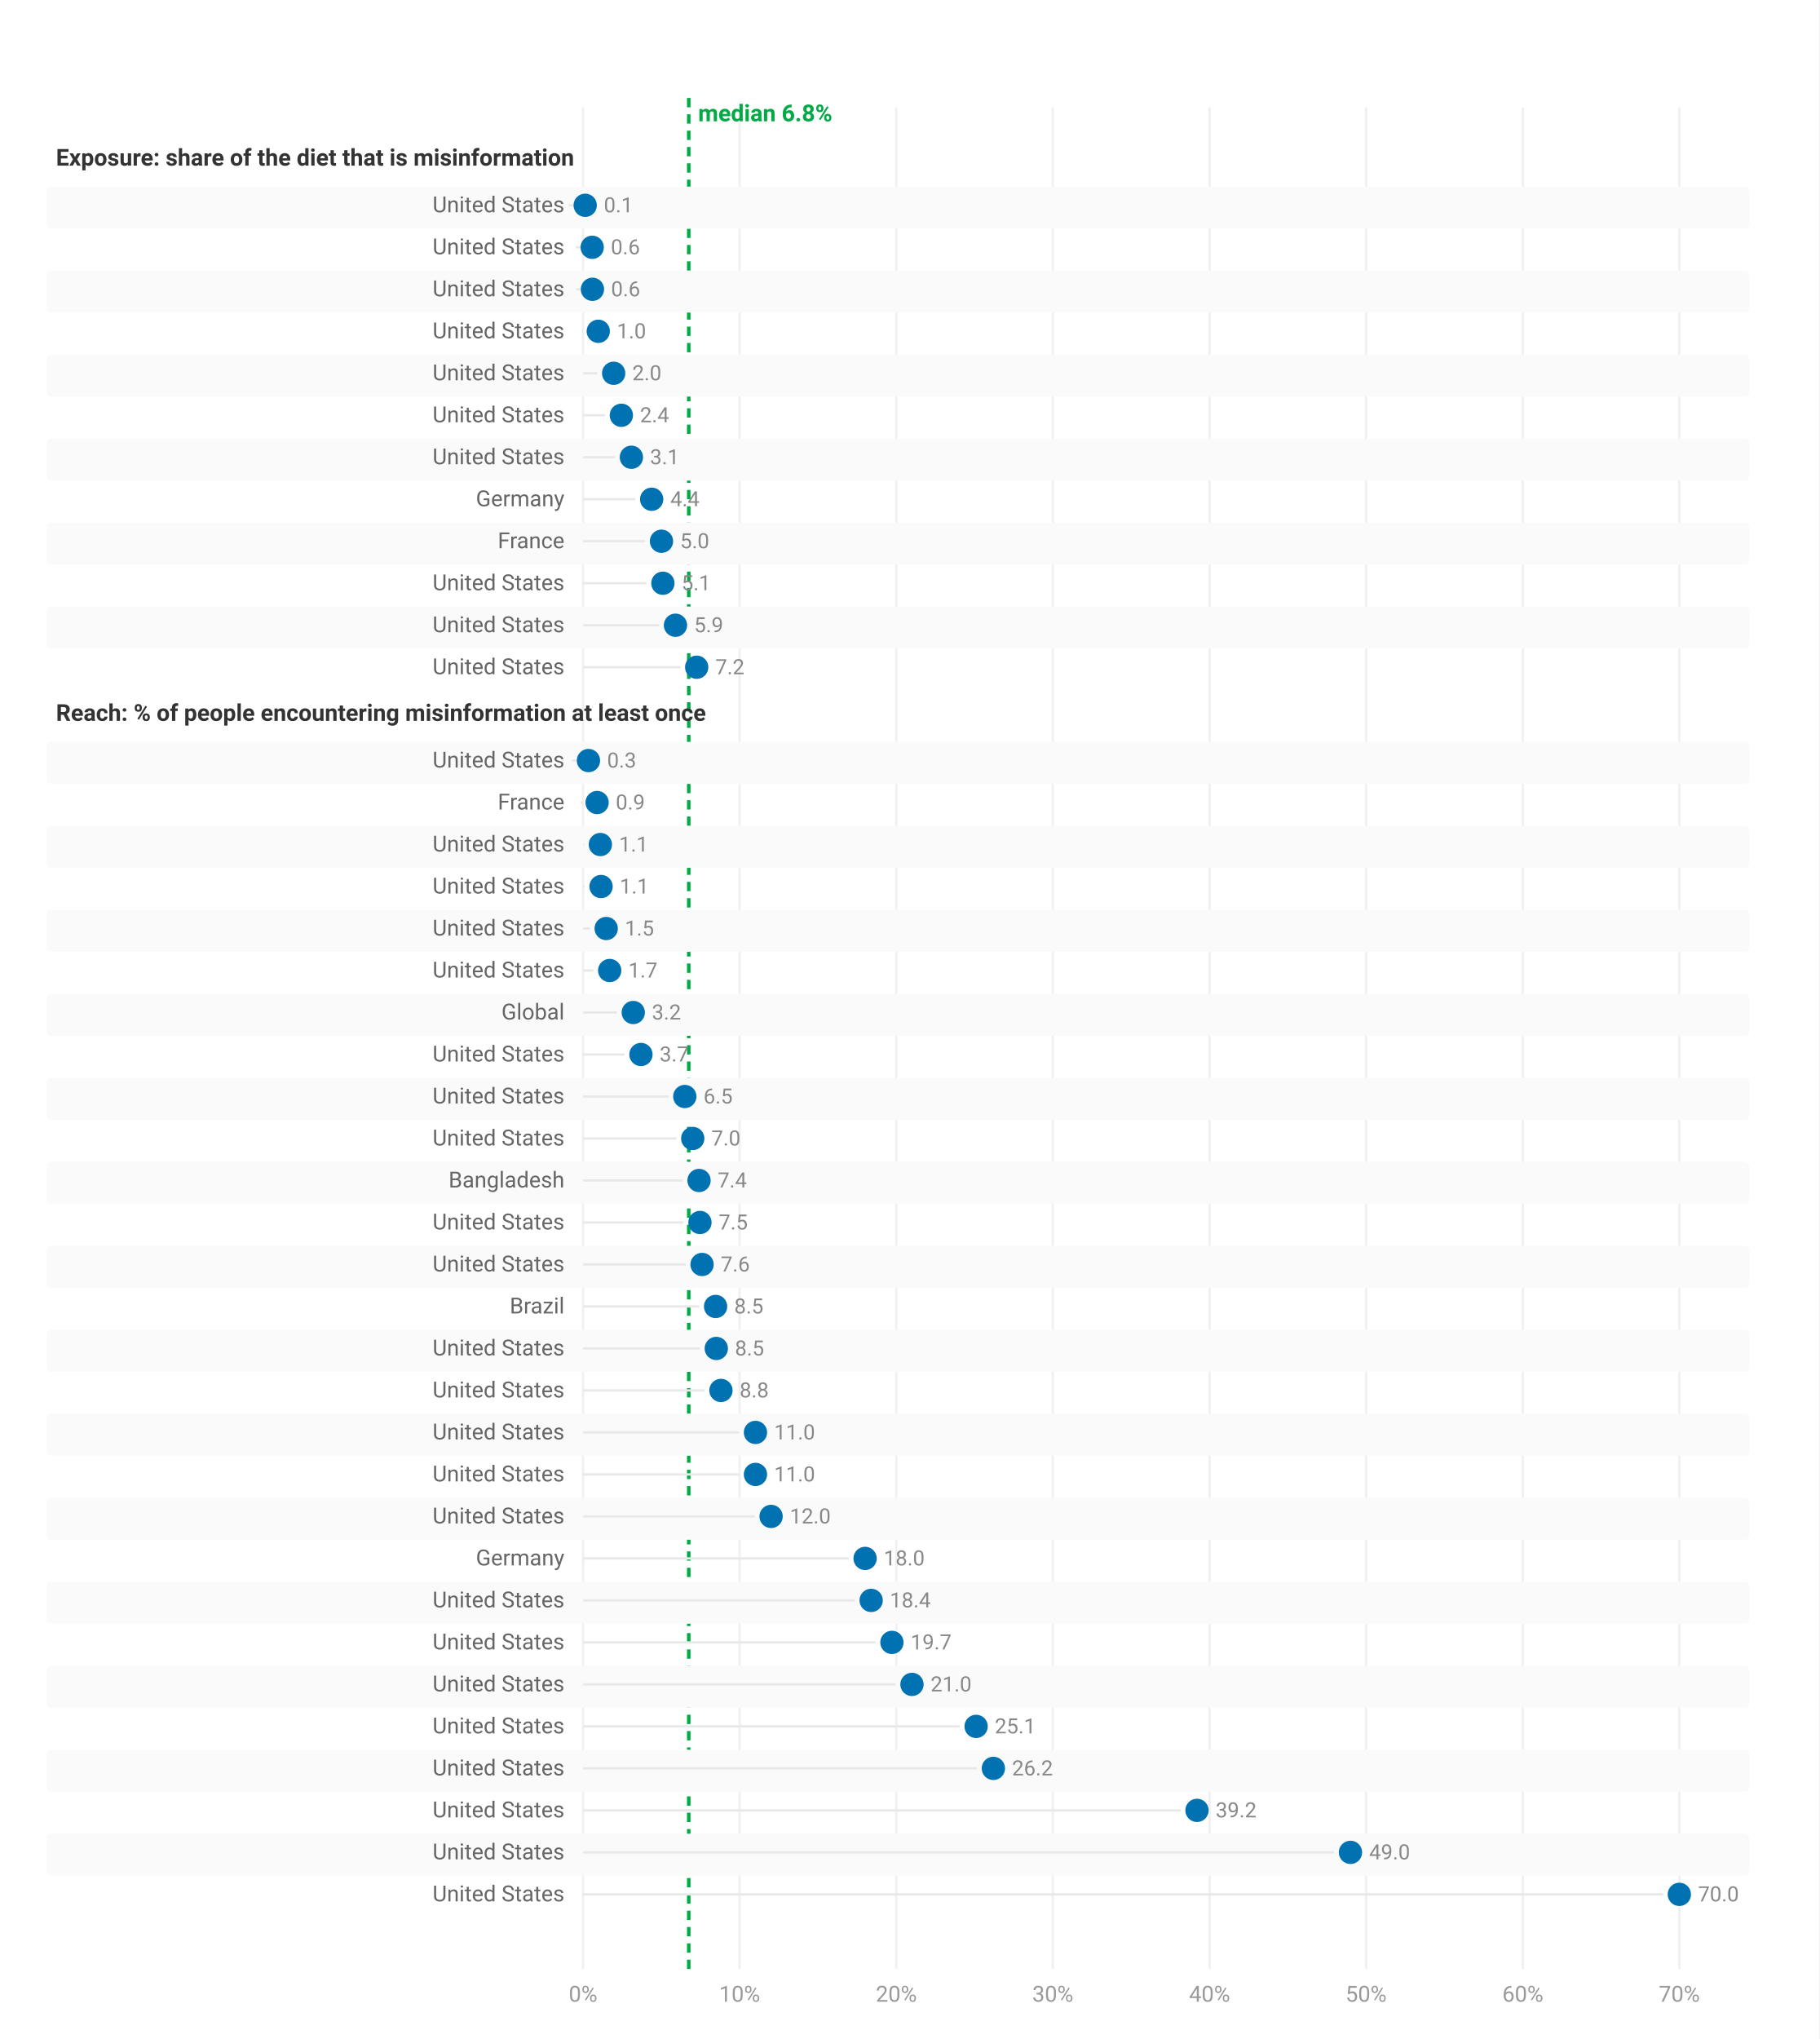
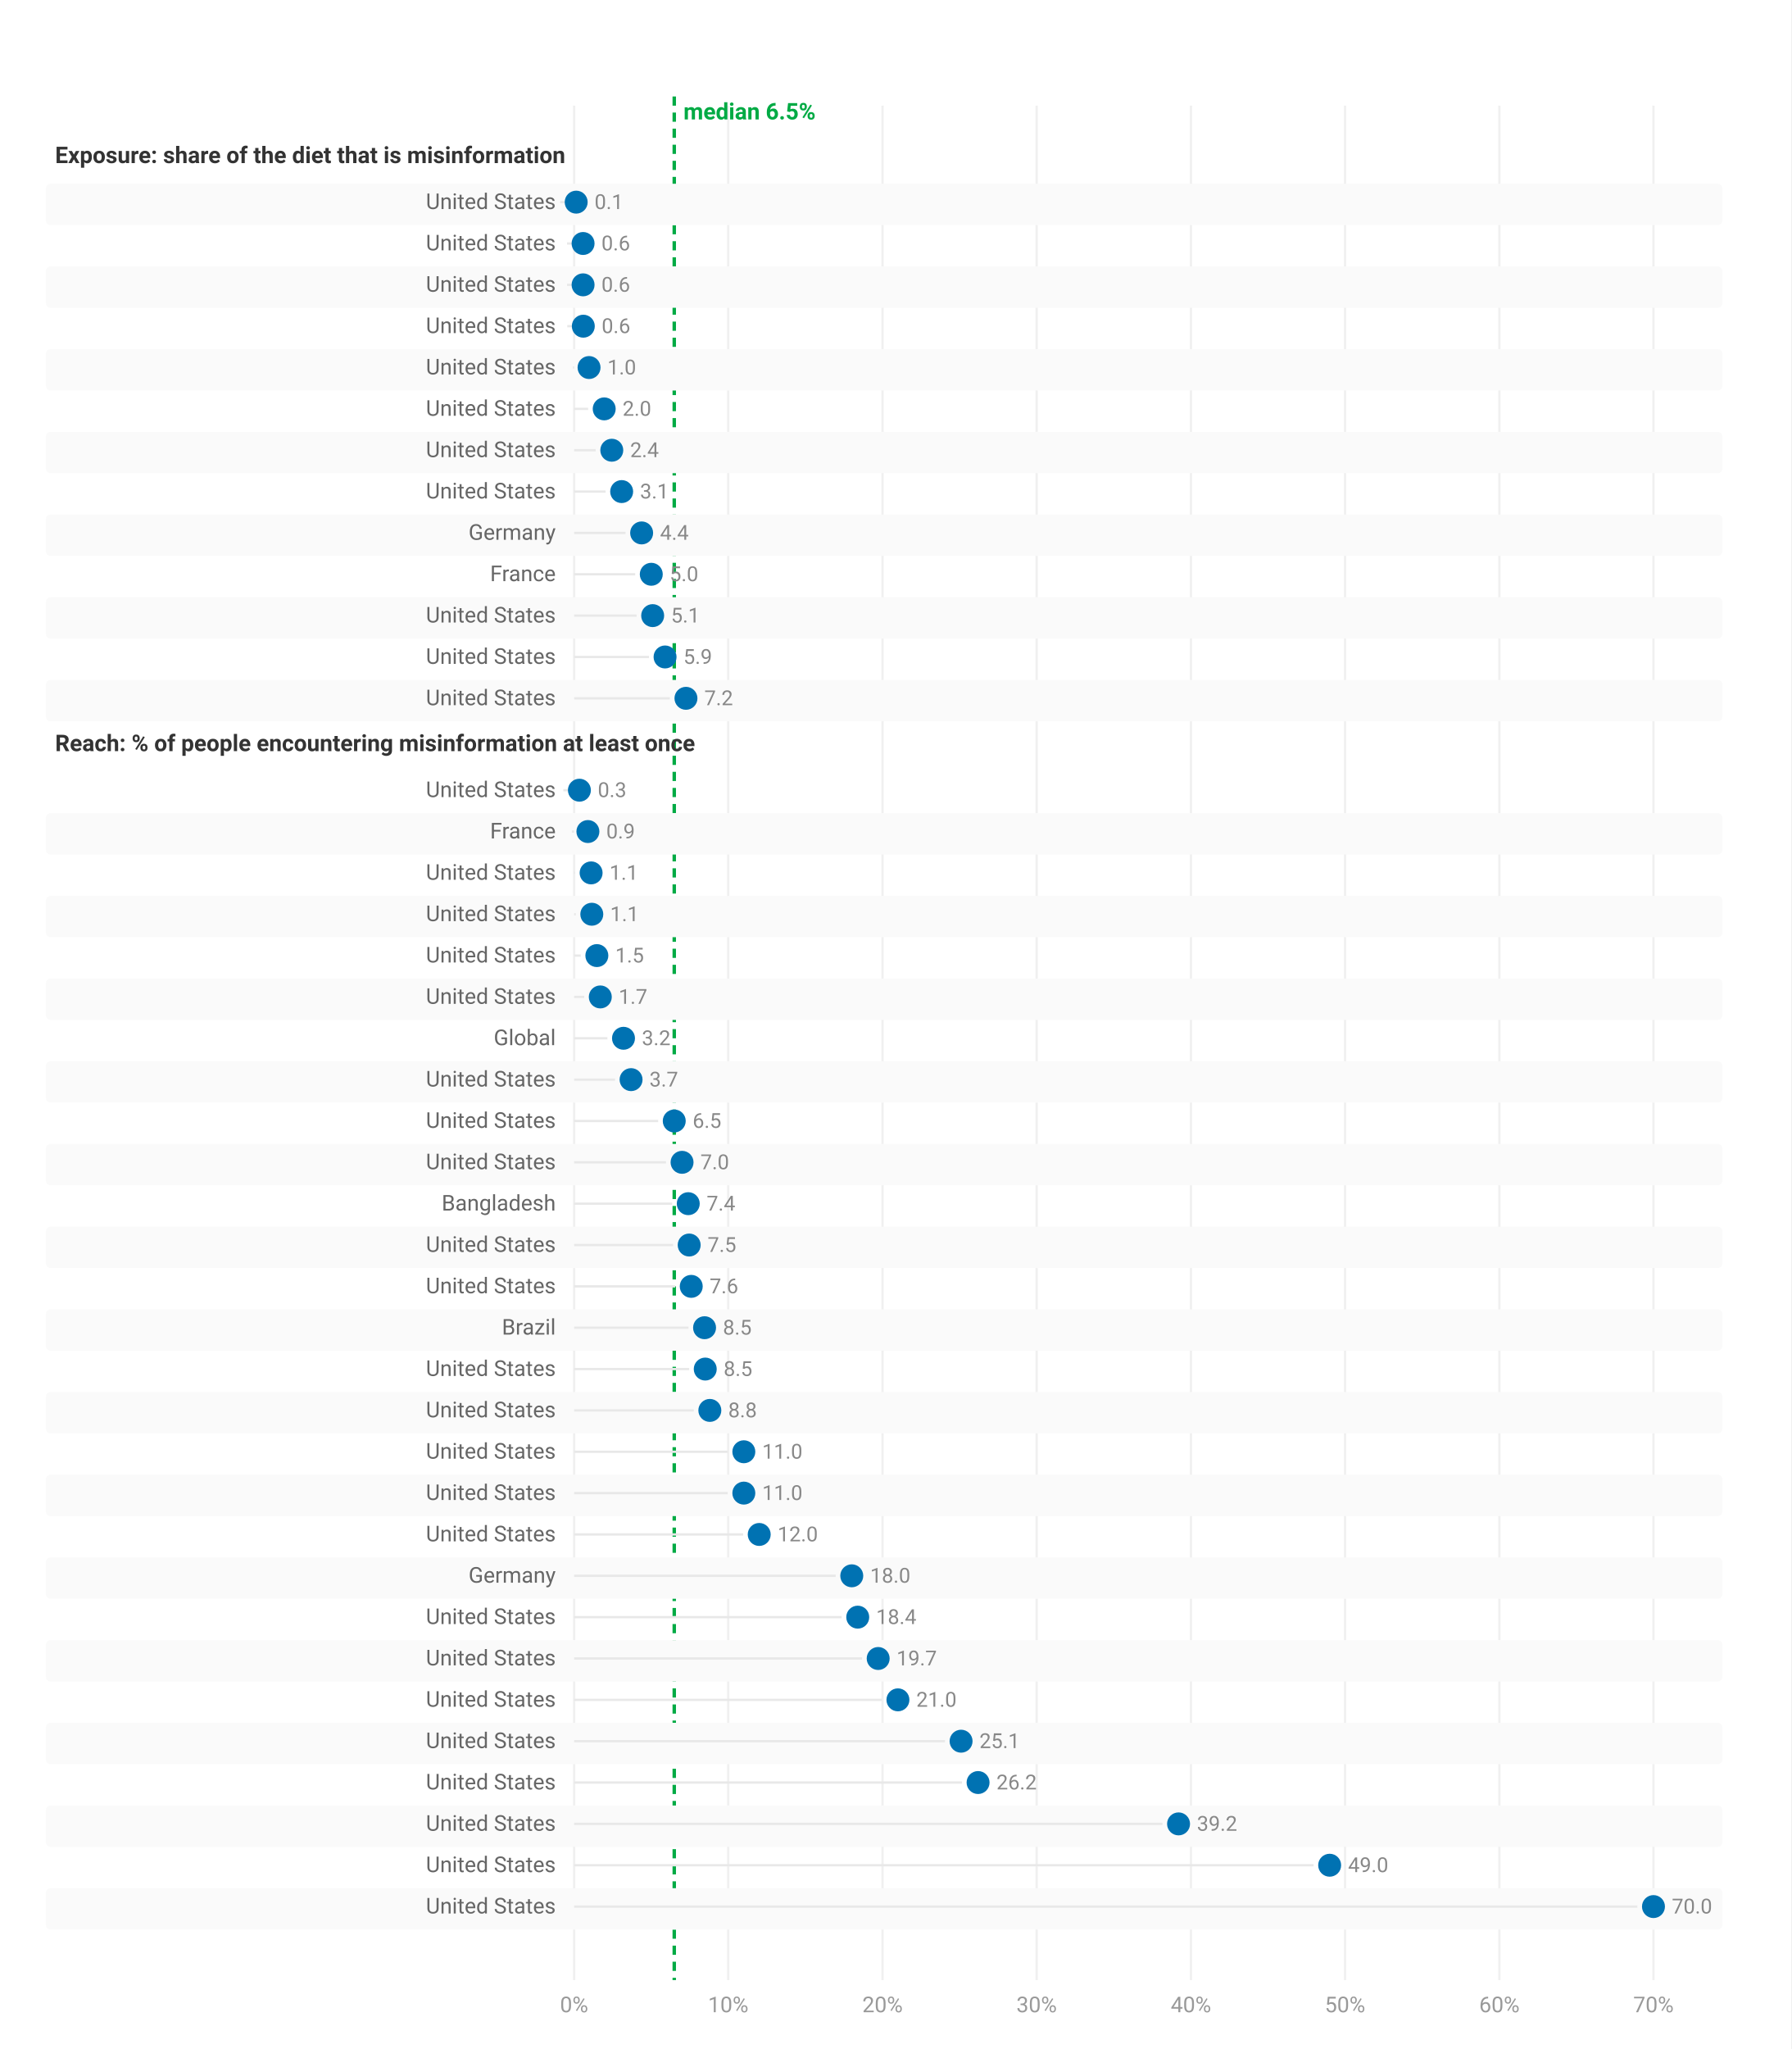
- <svg xmlns="http://www.w3.org/2000/svg" viewBox="0 0 780 874" font-family="-apple-system,Segoe UI,Roboto,sans-serif">
-   <rect x="0.0" y="0.0" width="780.0" height="874.0" rx="0" fill="#fff" />
-   <line x1="250.0" y1="46.0" x2="250.0" y2="844.0" stroke="#f0f0f0" stroke-width="1" />
-   <text x="250.0" y="858.0" font-size="9.5" text-anchor="middle" fill="#999" font-weight="normal">0%</text>
-   <line x1="317.1" y1="46.0" x2="317.1" y2="844.0" stroke="#f0f0f0" stroke-width="1" />
-   <text x="317.1" y="858.0" font-size="9.5" text-anchor="middle" fill="#999" font-weight="normal">10%</text>
-   <line x1="384.3" y1="46.0" x2="384.3" y2="844.0" stroke="#f0f0f0" stroke-width="1" />
-   <text x="384.3" y="858.0" font-size="9.5" text-anchor="middle" fill="#999" font-weight="normal">20%</text>
-   <line x1="451.4" y1="46.0" x2="451.4" y2="844.0" stroke="#f0f0f0" stroke-width="1" />
-   <text x="451.4" y="858.0" font-size="9.5" text-anchor="middle" fill="#999" font-weight="normal">30%</text>
-   <line x1="518.6" y1="46.0" x2="518.6" y2="844.0" stroke="#f0f0f0" stroke-width="1" />
-   <text x="518.6" y="858.0" font-size="9.5" text-anchor="middle" fill="#999" font-weight="normal">40%</text>
-   <line x1="585.7" y1="46.0" x2="585.7" y2="844.0" stroke="#f0f0f0" stroke-width="1" />
-   <text x="585.7" y="858.0" font-size="9.5" text-anchor="middle" fill="#999" font-weight="normal">50%</text>
-   <line x1="652.9" y1="46.0" x2="652.9" y2="844.0" stroke="#f0f0f0" stroke-width="1" />
-   <text x="652.9" y="858.0" font-size="9.5" text-anchor="middle" fill="#999" font-weight="normal">60%</text>
-   <line x1="720.0" y1="46.0" x2="720.0" y2="844.0" stroke="#f0f0f0" stroke-width="1" />
-   <text x="720.0" y="858.0" font-size="9.5" text-anchor="middle" fill="#999" font-weight="normal">70%</text>
-   <line x1="295.3" y1="42.0" x2="295.3" y2="844.0" stroke="#0a4" stroke-width="1.5" stroke-dasharray="4 3" />
-   <text x="299.3" y="52.0" font-size="10" text-anchor="start" fill="#0a4" font-weight="bold">median 6.8%</text>
+ <svg xmlns="http://www.w3.org/2000/svg" viewBox="0 0 780 892" font-family="-apple-system,Segoe UI,Roboto,sans-serif">
+   <rect x="0.0" y="0.0" width="780.0" height="892.0" rx="0" fill="#fff" />
+   <line x1="250.0" y1="46.0" x2="250.0" y2="862.0" stroke="#f0f0f0" stroke-width="1" />
+   <text x="250.0" y="876.0" font-size="9.5" text-anchor="middle" fill="#999" font-weight="normal">0%</text>
+   <line x1="317.1" y1="46.0" x2="317.1" y2="862.0" stroke="#f0f0f0" stroke-width="1" />
+   <text x="317.1" y="876.0" font-size="9.5" text-anchor="middle" fill="#999" font-weight="normal">10%</text>
+   <line x1="384.3" y1="46.0" x2="384.3" y2="862.0" stroke="#f0f0f0" stroke-width="1" />
+   <text x="384.3" y="876.0" font-size="9.5" text-anchor="middle" fill="#999" font-weight="normal">20%</text>
+   <line x1="451.4" y1="46.0" x2="451.4" y2="862.0" stroke="#f0f0f0" stroke-width="1" />
+   <text x="451.4" y="876.0" font-size="9.5" text-anchor="middle" fill="#999" font-weight="normal">30%</text>
+   <line x1="518.6" y1="46.0" x2="518.6" y2="862.0" stroke="#f0f0f0" stroke-width="1" />
+   <text x="518.6" y="876.0" font-size="9.5" text-anchor="middle" fill="#999" font-weight="normal">40%</text>
+   <line x1="585.7" y1="46.0" x2="585.7" y2="862.0" stroke="#f0f0f0" stroke-width="1" />
+   <text x="585.7" y="876.0" font-size="9.5" text-anchor="middle" fill="#999" font-weight="normal">50%</text>
+   <line x1="652.9" y1="46.0" x2="652.9" y2="862.0" stroke="#f0f0f0" stroke-width="1" />
+   <text x="652.9" y="876.0" font-size="9.5" text-anchor="middle" fill="#999" font-weight="normal">60%</text>
+   <line x1="720.0" y1="46.0" x2="720.0" y2="862.0" stroke="#f0f0f0" stroke-width="1" />
+   <text x="720.0" y="876.0" font-size="9.5" text-anchor="middle" fill="#999" font-weight="normal">70%</text>
+   <line x1="293.6" y1="42.0" x2="293.6" y2="862.0" stroke="#0a4" stroke-width="1.5" stroke-dasharray="4 3" />
+   <text x="297.6" y="52.0" font-size="10" text-anchor="start" fill="#0a4" font-weight="bold">median 6.5%</text>
  <text x="24.0" y="71.0" font-size="10" text-anchor="start" fill="#333" font-weight="bold">Exposure: share of the diet that is misinformation</text>
  <rect x="20.0" y="80.0" width="730.0" height="18.0" rx="2" fill="#fafafa" />
  <text x="242.0" y="91.0" font-size="9.5" text-anchor="end" fill="#666" font-weight="normal">United States</text>
  <line x1="250.0" y1="88.0" x2="243.9" y2="88.0" stroke="#e8e8e8" stroke-width="1" />
  <circle cx="250.9" cy="88.0" r="5" fill="#0072B2" stroke="none" />
  <text x="258.9" y="91.0" font-size="9" text-anchor="start" fill="#888" font-weight="normal">0.1</text>
  <text x="242.0" y="109.0" font-size="9.5" text-anchor="end" fill="#666" font-weight="normal">United States</text>
  <line x1="250.0" y1="106.0" x2="246.9" y2="106.0" stroke="#e8e8e8" stroke-width="1" />
  <circle cx="253.9" cy="106.0" r="5" fill="#0072B2" stroke="none" />
  <text x="261.9" y="109.0" font-size="9" text-anchor="start" fill="#888" font-weight="normal">0.6</text>
  <rect x="20.0" y="116.0" width="730.0" height="18.0" rx="2" fill="#fafafa" />
  <text x="242.0" y="127.0" font-size="9.5" text-anchor="end" fill="#666" font-weight="normal">United States</text>
-   <line x1="250.0" y1="124.0" x2="247.0" y2="124.0" stroke="#e8e8e8" stroke-width="1" />
-   <circle cx="254.0" cy="124.0" r="5" fill="#0072B2" stroke="none" />
-   <text x="262.0" y="127.0" font-size="9" text-anchor="start" fill="#888" font-weight="normal">0.6</text>
+   <line x1="250.0" y1="124.0" x2="246.9" y2="124.0" stroke="#e8e8e8" stroke-width="1" />
+   <circle cx="253.9" cy="124.0" r="5" fill="#0072B2" stroke="none" />
+   <text x="261.9" y="127.0" font-size="9" text-anchor="start" fill="#888" font-weight="normal">0.6</text>
  <text x="242.0" y="145.0" font-size="9.5" text-anchor="end" fill="#666" font-weight="normal">United States</text>
-   <line x1="250.0" y1="142.0" x2="249.5" y2="142.0" stroke="#e8e8e8" stroke-width="1" />
-   <circle cx="256.5" cy="142.0" r="5" fill="#0072B2" stroke="none" />
-   <text x="264.5" y="145.0" font-size="9" text-anchor="start" fill="#888" font-weight="normal">1.0</text>
+   <line x1="250.0" y1="142.0" x2="247.0" y2="142.0" stroke="#e8e8e8" stroke-width="1" />
+   <circle cx="254.0" cy="142.0" r="5" fill="#0072B2" stroke="none" />
+   <text x="262.0" y="145.0" font-size="9" text-anchor="start" fill="#888" font-weight="normal">0.6</text>
  <rect x="20.0" y="152.0" width="730.0" height="18.0" rx="2" fill="#fafafa" />
  <text x="242.0" y="163.0" font-size="9.5" text-anchor="end" fill="#666" font-weight="normal">United States</text>
-   <line x1="250.0" y1="160.0" x2="256.1" y2="160.0" stroke="#e8e8e8" stroke-width="1" />
-   <circle cx="263.1" cy="160.0" r="5" fill="#0072B2" stroke="none" />
-   <text x="271.1" y="163.0" font-size="9" text-anchor="start" fill="#888" font-weight="normal">2.0</text>
+   <line x1="250.0" y1="160.0" x2="249.5" y2="160.0" stroke="#e8e8e8" stroke-width="1" />
+   <circle cx="256.5" cy="160.0" r="5" fill="#0072B2" stroke="none" />
+   <text x="264.5" y="163.0" font-size="9" text-anchor="start" fill="#888" font-weight="normal">1.0</text>
  <text x="242.0" y="181.0" font-size="9.5" text-anchor="end" fill="#666" font-weight="normal">United States</text>
-   <line x1="250.0" y1="178.0" x2="259.4" y2="178.0" stroke="#e8e8e8" stroke-width="1" />
-   <circle cx="266.4" cy="178.0" r="5" fill="#0072B2" stroke="none" />
-   <text x="274.4" y="181.0" font-size="9" text-anchor="start" fill="#888" font-weight="normal">2.4</text>
+   <line x1="250.0" y1="178.0" x2="256.1" y2="178.0" stroke="#e8e8e8" stroke-width="1" />
+   <circle cx="263.1" cy="178.0" r="5" fill="#0072B2" stroke="none" />
+   <text x="271.1" y="181.0" font-size="9" text-anchor="start" fill="#888" font-weight="normal">2.0</text>
  <rect x="20.0" y="188.0" width="730.0" height="18.0" rx="2" fill="#fafafa" />
  <text x="242.0" y="199.0" font-size="9.5" text-anchor="end" fill="#666" font-weight="normal">United States</text>
-   <line x1="250.0" y1="196.0" x2="263.7" y2="196.0" stroke="#e8e8e8" stroke-width="1" />
-   <circle cx="270.7" cy="196.0" r="5" fill="#0072B2" stroke="none" />
-   <text x="278.7" y="199.0" font-size="9" text-anchor="start" fill="#888" font-weight="normal">3.1</text>
-   <text x="242.0" y="217.0" font-size="9.5" text-anchor="end" fill="#666" font-weight="normal">Germany</text>
-   <line x1="250.0" y1="214.0" x2="272.4" y2="214.0" stroke="#e8e8e8" stroke-width="1" />
-   <circle cx="279.4" cy="214.0" r="5" fill="#0072B2" stroke="none" />
-   <text x="287.4" y="217.0" font-size="9" text-anchor="start" fill="#888" font-weight="normal">4.4</text>
+   <line x1="250.0" y1="196.0" x2="259.4" y2="196.0" stroke="#e8e8e8" stroke-width="1" />
+   <circle cx="266.4" cy="196.0" r="5" fill="#0072B2" stroke="none" />
+   <text x="274.4" y="199.0" font-size="9" text-anchor="start" fill="#888" font-weight="normal">2.4</text>
+   <text x="242.0" y="217.0" font-size="9.5" text-anchor="end" fill="#666" font-weight="normal">United States</text>
+   <line x1="250.0" y1="214.0" x2="263.7" y2="214.0" stroke="#e8e8e8" stroke-width="1" />
+   <circle cx="270.7" cy="214.0" r="5" fill="#0072B2" stroke="none" />
+   <text x="278.7" y="217.0" font-size="9" text-anchor="start" fill="#888" font-weight="normal">3.1</text>
  <rect x="20.0" y="224.0" width="730.0" height="18.0" rx="2" fill="#fafafa" />
-   <text x="242.0" y="235.0" font-size="9.5" text-anchor="end" fill="#666" font-weight="normal">France</text>
-   <line x1="250.0" y1="232.0" x2="276.6" y2="232.0" stroke="#e8e8e8" stroke-width="1" />
-   <circle cx="283.6" cy="232.0" r="5" fill="#0072B2" stroke="none" />
-   <text x="291.6" y="235.0" font-size="9" text-anchor="start" fill="#888" font-weight="normal">5.0</text>
-   <text x="242.0" y="253.0" font-size="9.5" text-anchor="end" fill="#666" font-weight="normal">United States</text>
-   <line x1="250.0" y1="250.0" x2="277.2" y2="250.0" stroke="#e8e8e8" stroke-width="1" />
-   <circle cx="284.2" cy="250.0" r="5" fill="#0072B2" stroke="none" />
-   <text x="292.2" y="253.0" font-size="9" text-anchor="start" fill="#888" font-weight="normal">5.1</text>
+   <text x="242.0" y="235.0" font-size="9.5" text-anchor="end" fill="#666" font-weight="normal">Germany</text>
+   <line x1="250.0" y1="232.0" x2="272.4" y2="232.0" stroke="#e8e8e8" stroke-width="1" />
+   <circle cx="279.4" cy="232.0" r="5" fill="#0072B2" stroke="none" />
+   <text x="287.4" y="235.0" font-size="9" text-anchor="start" fill="#888" font-weight="normal">4.4</text>
+   <text x="242.0" y="253.0" font-size="9.5" text-anchor="end" fill="#666" font-weight="normal">France</text>
+   <line x1="250.0" y1="250.0" x2="276.6" y2="250.0" stroke="#e8e8e8" stroke-width="1" />
+   <circle cx="283.6" cy="250.0" r="5" fill="#0072B2" stroke="none" />
+   <text x="291.6" y="253.0" font-size="9" text-anchor="start" fill="#888" font-weight="normal">5.0</text>
  <rect x="20.0" y="260.0" width="730.0" height="18.0" rx="2" fill="#fafafa" />
  <text x="242.0" y="271.0" font-size="9.5" text-anchor="end" fill="#666" font-weight="normal">United States</text>
-   <line x1="250.0" y1="268.0" x2="282.6" y2="268.0" stroke="#e8e8e8" stroke-width="1" />
-   <circle cx="289.6" cy="268.0" r="5" fill="#0072B2" stroke="none" />
-   <text x="297.6" y="271.0" font-size="9" text-anchor="start" fill="#888" font-weight="normal">5.9</text>
+   <line x1="250.0" y1="268.0" x2="277.2" y2="268.0" stroke="#e8e8e8" stroke-width="1" />
+   <circle cx="284.2" cy="268.0" r="5" fill="#0072B2" stroke="none" />
+   <text x="292.2" y="271.0" font-size="9" text-anchor="start" fill="#888" font-weight="normal">5.1</text>
  <text x="242.0" y="289.0" font-size="9.5" text-anchor="end" fill="#666" font-weight="normal">United States</text>
-   <line x1="250.0" y1="286.0" x2="291.7" y2="286.0" stroke="#e8e8e8" stroke-width="1" />
-   <circle cx="298.7" cy="286.0" r="5" fill="#0072B2" stroke="none" />
-   <text x="306.7" y="289.0" font-size="9" text-anchor="start" fill="#888" font-weight="normal">7.2</text>
-   <text x="24.0" y="309.0" font-size="10" text-anchor="start" fill="#333" font-weight="bold">Reach: % of people encountering misinformation at least once</text>
-   <rect x="20.0" y="318.0" width="730.0" height="18.0" rx="2" fill="#fafafa" />
-   <text x="242.0" y="329.0" font-size="9.5" text-anchor="end" fill="#666" font-weight="normal">United States</text>
-   <line x1="250.0" y1="326.0" x2="245.3" y2="326.0" stroke="#e8e8e8" stroke-width="1" />
-   <circle cx="252.3" cy="326.0" r="5" fill="#0072B2" stroke="none" />
-   <text x="260.3" y="329.0" font-size="9" text-anchor="start" fill="#888" font-weight="normal">0.3</text>
-   <text x="242.0" y="347.0" font-size="9.5" text-anchor="end" fill="#666" font-weight="normal">France</text>
-   <line x1="250.0" y1="344.0" x2="249.0" y2="344.0" stroke="#e8e8e8" stroke-width="1" />
-   <circle cx="256.0" cy="344.0" r="5" fill="#0072B2" stroke="none" />
-   <text x="264.0" y="347.0" font-size="9" text-anchor="start" fill="#888" font-weight="normal">0.9</text>
+   <line x1="250.0" y1="286.0" x2="282.6" y2="286.0" stroke="#e8e8e8" stroke-width="1" />
+   <circle cx="289.6" cy="286.0" r="5" fill="#0072B2" stroke="none" />
+   <text x="297.6" y="289.0" font-size="9" text-anchor="start" fill="#888" font-weight="normal">5.9</text>
+   <rect x="20.0" y="296.0" width="730.0" height="18.0" rx="2" fill="#fafafa" />
+   <text x="242.0" y="307.0" font-size="9.5" text-anchor="end" fill="#666" font-weight="normal">United States</text>
+   <line x1="250.0" y1="304.0" x2="291.7" y2="304.0" stroke="#e8e8e8" stroke-width="1" />
+   <circle cx="298.7" cy="304.0" r="5" fill="#0072B2" stroke="none" />
+   <text x="306.7" y="307.0" font-size="9" text-anchor="start" fill="#888" font-weight="normal">7.2</text>
+   <text x="24.0" y="327.0" font-size="10" text-anchor="start" fill="#333" font-weight="bold">Reach: % of people encountering misinformation at least once</text>
+   <text x="242.0" y="347.0" font-size="9.5" text-anchor="end" fill="#666" font-weight="normal">United States</text>
+   <line x1="250.0" y1="344.0" x2="245.3" y2="344.0" stroke="#e8e8e8" stroke-width="1" />
+   <circle cx="252.3" cy="344.0" r="5" fill="#0072B2" stroke="none" />
+   <text x="260.3" y="347.0" font-size="9" text-anchor="start" fill="#888" font-weight="normal">0.3</text>
  <rect x="20.0" y="354.0" width="730.0" height="18.0" rx="2" fill="#fafafa" />
-   <text x="242.0" y="365.0" font-size="9.5" text-anchor="end" fill="#666" font-weight="normal">United States</text>
-   <line x1="250.0" y1="362.0" x2="250.4" y2="362.0" stroke="#e8e8e8" stroke-width="1" />
-   <circle cx="257.4" cy="362.0" r="5" fill="#0072B2" stroke="none" />
-   <text x="265.4" y="365.0" font-size="9" text-anchor="start" fill="#888" font-weight="normal">1.1</text>
+   <text x="242.0" y="365.0" font-size="9.5" text-anchor="end" fill="#666" font-weight="normal">France</text>
+   <line x1="250.0" y1="362.0" x2="249.0" y2="362.0" stroke="#e8e8e8" stroke-width="1" />
+   <circle cx="256.0" cy="362.0" r="5" fill="#0072B2" stroke="none" />
+   <text x="264.0" y="365.0" font-size="9" text-anchor="start" fill="#888" font-weight="normal">0.9</text>
  <text x="242.0" y="383.0" font-size="9.5" text-anchor="end" fill="#666" font-weight="normal">United States</text>
-   <line x1="250.0" y1="380.0" x2="250.7" y2="380.0" stroke="#e8e8e8" stroke-width="1" />
-   <circle cx="257.7" cy="380.0" r="5" fill="#0072B2" stroke="none" />
-   <text x="265.7" y="383.0" font-size="9" text-anchor="start" fill="#888" font-weight="normal">1.1</text>
+   <line x1="250.0" y1="380.0" x2="250.4" y2="380.0" stroke="#e8e8e8" stroke-width="1" />
+   <circle cx="257.4" cy="380.0" r="5" fill="#0072B2" stroke="none" />
+   <text x="265.4" y="383.0" font-size="9" text-anchor="start" fill="#888" font-weight="normal">1.1</text>
  <rect x="20.0" y="390.0" width="730.0" height="18.0" rx="2" fill="#fafafa" />
  <text x="242.0" y="401.0" font-size="9.5" text-anchor="end" fill="#666" font-weight="normal">United States</text>
-   <line x1="250.0" y1="398.0" x2="252.9" y2="398.0" stroke="#e8e8e8" stroke-width="1" />
-   <circle cx="259.9" cy="398.0" r="5" fill="#0072B2" stroke="none" />
-   <text x="267.9" y="401.0" font-size="9" text-anchor="start" fill="#888" font-weight="normal">1.5</text>
+   <line x1="250.0" y1="398.0" x2="250.7" y2="398.0" stroke="#e8e8e8" stroke-width="1" />
+   <circle cx="257.7" cy="398.0" r="5" fill="#0072B2" stroke="none" />
+   <text x="265.7" y="401.0" font-size="9" text-anchor="start" fill="#888" font-weight="normal">1.1</text>
  <text x="242.0" y="419.0" font-size="9.5" text-anchor="end" fill="#666" font-weight="normal">United States</text>
-   <line x1="250.0" y1="416.0" x2="254.4" y2="416.0" stroke="#e8e8e8" stroke-width="1" />
-   <circle cx="261.4" cy="416.0" r="5" fill="#0072B2" stroke="none" />
-   <text x="269.4" y="419.0" font-size="9" text-anchor="start" fill="#888" font-weight="normal">1.7</text>
+   <line x1="250.0" y1="416.0" x2="252.9" y2="416.0" stroke="#e8e8e8" stroke-width="1" />
+   <circle cx="259.9" cy="416.0" r="5" fill="#0072B2" stroke="none" />
+   <text x="267.9" y="419.0" font-size="9" text-anchor="start" fill="#888" font-weight="normal">1.5</text>
  <rect x="20.0" y="426.0" width="730.0" height="18.0" rx="2" fill="#fafafa" />
-   <text x="242.0" y="437.0" font-size="9.5" text-anchor="end" fill="#666" font-weight="normal">Global</text>
-   <line x1="250.0" y1="434.0" x2="264.5" y2="434.0" stroke="#e8e8e8" stroke-width="1" />
-   <circle cx="271.5" cy="434.0" r="5" fill="#0072B2" stroke="none" />
-   <text x="279.5" y="437.0" font-size="9" text-anchor="start" fill="#888" font-weight="normal">3.2</text>
-   <text x="242.0" y="455.0" font-size="9.5" text-anchor="end" fill="#666" font-weight="normal">United States</text>
-   <line x1="250.0" y1="452.0" x2="267.8" y2="452.0" stroke="#e8e8e8" stroke-width="1" />
-   <circle cx="274.8" cy="452.0" r="5" fill="#0072B2" stroke="none" />
-   <text x="282.8" y="455.0" font-size="9" text-anchor="start" fill="#888" font-weight="normal">3.7</text>
+   <text x="242.0" y="437.0" font-size="9.5" text-anchor="end" fill="#666" font-weight="normal">United States</text>
+   <line x1="250.0" y1="434.0" x2="254.4" y2="434.0" stroke="#e8e8e8" stroke-width="1" />
+   <circle cx="261.4" cy="434.0" r="5" fill="#0072B2" stroke="none" />
+   <text x="269.4" y="437.0" font-size="9" text-anchor="start" fill="#888" font-weight="normal">1.7</text>
+   <text x="242.0" y="455.0" font-size="9.5" text-anchor="end" fill="#666" font-weight="normal">Global</text>
+   <line x1="250.0" y1="452.0" x2="264.5" y2="452.0" stroke="#e8e8e8" stroke-width="1" />
+   <circle cx="271.5" cy="452.0" r="5" fill="#0072B2" stroke="none" />
+   <text x="279.5" y="455.0" font-size="9" text-anchor="start" fill="#888" font-weight="normal">3.2</text>
  <rect x="20.0" y="462.0" width="730.0" height="18.0" rx="2" fill="#fafafa" />
  <text x="242.0" y="473.0" font-size="9.5" text-anchor="end" fill="#666" font-weight="normal">United States</text>
-   <line x1="250.0" y1="470.0" x2="286.6" y2="470.0" stroke="#e8e8e8" stroke-width="1" />
-   <circle cx="293.6" cy="470.0" r="5" fill="#0072B2" stroke="none" />
-   <text x="301.6" y="473.0" font-size="9" text-anchor="start" fill="#888" font-weight="normal">6.5</text>
+   <line x1="250.0" y1="470.0" x2="267.8" y2="470.0" stroke="#e8e8e8" stroke-width="1" />
+   <circle cx="274.8" cy="470.0" r="5" fill="#0072B2" stroke="none" />
+   <text x="282.8" y="473.0" font-size="9" text-anchor="start" fill="#888" font-weight="normal">3.7</text>
  <text x="242.0" y="491.0" font-size="9.5" text-anchor="end" fill="#666" font-weight="normal">United States</text>
-   <line x1="250.0" y1="488.0" x2="290.0" y2="488.0" stroke="#e8e8e8" stroke-width="1" />
-   <circle cx="297.0" cy="488.0" r="5" fill="#0072B2" stroke="none" />
-   <text x="305.0" y="491.0" font-size="9" text-anchor="start" fill="#888" font-weight="normal">7.0</text>
+   <line x1="250.0" y1="488.0" x2="286.6" y2="488.0" stroke="#e8e8e8" stroke-width="1" />
+   <circle cx="293.6" cy="488.0" r="5" fill="#0072B2" stroke="none" />
+   <text x="301.6" y="491.0" font-size="9" text-anchor="start" fill="#888" font-weight="normal">6.5</text>
  <rect x="20.0" y="498.0" width="730.0" height="18.0" rx="2" fill="#fafafa" />
-   <text x="242.0" y="509.0" font-size="9.5" text-anchor="end" fill="#666" font-weight="normal">Bangladesh</text>
-   <line x1="250.0" y1="506.0" x2="292.7" y2="506.0" stroke="#e8e8e8" stroke-width="1" />
-   <circle cx="299.7" cy="506.0" r="5" fill="#0072B2" stroke="none" />
-   <text x="307.7" y="509.0" font-size="9" text-anchor="start" fill="#888" font-weight="normal">7.4</text>
-   <text x="242.0" y="527.0" font-size="9.5" text-anchor="end" fill="#666" font-weight="normal">United States</text>
-   <line x1="250.0" y1="524.0" x2="293.1" y2="524.0" stroke="#e8e8e8" stroke-width="1" />
-   <circle cx="300.1" cy="524.0" r="5" fill="#0072B2" stroke="none" />
-   <text x="308.1" y="527.0" font-size="9" text-anchor="start" fill="#888" font-weight="normal">7.5</text>
+   <text x="242.0" y="509.0" font-size="9.5" text-anchor="end" fill="#666" font-weight="normal">United States</text>
+   <line x1="250.0" y1="506.0" x2="290.0" y2="506.0" stroke="#e8e8e8" stroke-width="1" />
+   <circle cx="297.0" cy="506.0" r="5" fill="#0072B2" stroke="none" />
+   <text x="305.0" y="509.0" font-size="9" text-anchor="start" fill="#888" font-weight="normal">7.0</text>
+   <text x="242.0" y="527.0" font-size="9.5" text-anchor="end" fill="#666" font-weight="normal">Bangladesh</text>
+   <line x1="250.0" y1="524.0" x2="292.7" y2="524.0" stroke="#e8e8e8" stroke-width="1" />
+   <circle cx="299.7" cy="524.0" r="5" fill="#0072B2" stroke="none" />
+   <text x="307.7" y="527.0" font-size="9" text-anchor="start" fill="#888" font-weight="normal">7.4</text>
  <rect x="20.0" y="534.0" width="730.0" height="18.0" rx="2" fill="#fafafa" />
  <text x="242.0" y="545.0" font-size="9.5" text-anchor="end" fill="#666" font-weight="normal">United States</text>
-   <line x1="250.0" y1="542.0" x2="294.0" y2="542.0" stroke="#e8e8e8" stroke-width="1" />
-   <circle cx="301.0" cy="542.0" r="5" fill="#0072B2" stroke="none" />
-   <text x="309.0" y="545.0" font-size="9" text-anchor="start" fill="#888" font-weight="normal">7.6</text>
-   <text x="242.0" y="563.0" font-size="9.5" text-anchor="end" fill="#666" font-weight="normal">Brazil</text>
-   <line x1="250.0" y1="560.0" x2="299.8" y2="560.0" stroke="#e8e8e8" stroke-width="1" />
-   <circle cx="306.8" cy="560.0" r="5" fill="#0072B2" stroke="none" />
-   <text x="314.8" y="563.0" font-size="9" text-anchor="start" fill="#888" font-weight="normal">8.5</text>
+   <line x1="250.0" y1="542.0" x2="293.1" y2="542.0" stroke="#e8e8e8" stroke-width="1" />
+   <circle cx="300.1" cy="542.0" r="5" fill="#0072B2" stroke="none" />
+   <text x="308.1" y="545.0" font-size="9" text-anchor="start" fill="#888" font-weight="normal">7.5</text>
+   <text x="242.0" y="563.0" font-size="9.5" text-anchor="end" fill="#666" font-weight="normal">United States</text>
+   <line x1="250.0" y1="560.0" x2="294.0" y2="560.0" stroke="#e8e8e8" stroke-width="1" />
+   <circle cx="301.0" cy="560.0" r="5" fill="#0072B2" stroke="none" />
+   <text x="309.0" y="563.0" font-size="9" text-anchor="start" fill="#888" font-weight="normal">7.6</text>
  <rect x="20.0" y="570.0" width="730.0" height="18.0" rx="2" fill="#fafafa" />
-   <text x="242.0" y="581.0" font-size="9.5" text-anchor="end" fill="#666" font-weight="normal">United States</text>
-   <line x1="250.0" y1="578.0" x2="300.1" y2="578.0" stroke="#e8e8e8" stroke-width="1" />
-   <circle cx="307.1" cy="578.0" r="5" fill="#0072B2" stroke="none" />
-   <text x="315.1" y="581.0" font-size="9" text-anchor="start" fill="#888" font-weight="normal">8.5</text>
+   <text x="242.0" y="581.0" font-size="9.5" text-anchor="end" fill="#666" font-weight="normal">Brazil</text>
+   <line x1="250.0" y1="578.0" x2="299.8" y2="578.0" stroke="#e8e8e8" stroke-width="1" />
+   <circle cx="306.8" cy="578.0" r="5" fill="#0072B2" stroke="none" />
+   <text x="314.8" y="581.0" font-size="9" text-anchor="start" fill="#888" font-weight="normal">8.5</text>
  <text x="242.0" y="599.0" font-size="9.5" text-anchor="end" fill="#666" font-weight="normal">United States</text>
-   <line x1="250.0" y1="596.0" x2="302.1" y2="596.0" stroke="#e8e8e8" stroke-width="1" />
-   <circle cx="309.1" cy="596.0" r="5" fill="#0072B2" stroke="none" />
-   <text x="317.1" y="599.0" font-size="9" text-anchor="start" fill="#888" font-weight="normal">8.8</text>
+   <line x1="250.0" y1="596.0" x2="300.1" y2="596.0" stroke="#e8e8e8" stroke-width="1" />
+   <circle cx="307.1" cy="596.0" r="5" fill="#0072B2" stroke="none" />
+   <text x="315.1" y="599.0" font-size="9" text-anchor="start" fill="#888" font-weight="normal">8.5</text>
  <rect x="20.0" y="606.0" width="730.0" height="18.0" rx="2" fill="#fafafa" />
  <text x="242.0" y="617.0" font-size="9.5" text-anchor="end" fill="#666" font-weight="normal">United States</text>
-   <line x1="250.0" y1="614.0" x2="316.9" y2="614.0" stroke="#e8e8e8" stroke-width="1" />
-   <circle cx="323.9" cy="614.0" r="5" fill="#0072B2" stroke="none" />
-   <text x="331.9" y="617.0" font-size="9" text-anchor="start" fill="#888" font-weight="normal">11.0</text>
+   <line x1="250.0" y1="614.0" x2="302.1" y2="614.0" stroke="#e8e8e8" stroke-width="1" />
+   <circle cx="309.1" cy="614.0" r="5" fill="#0072B2" stroke="none" />
+   <text x="317.1" y="617.0" font-size="9" text-anchor="start" fill="#888" font-weight="normal">8.8</text>
  <text x="242.0" y="635.0" font-size="9.5" text-anchor="end" fill="#666" font-weight="normal">United States</text>
  <line x1="250.0" y1="632.0" x2="316.9" y2="632.0" stroke="#e8e8e8" stroke-width="1" />
  <circle cx="323.9" cy="632.0" r="5" fill="#0072B2" stroke="none" />
  <text x="331.9" y="635.0" font-size="9" text-anchor="start" fill="#888" font-weight="normal">11.0</text>
  <rect x="20.0" y="642.0" width="730.0" height="18.0" rx="2" fill="#fafafa" />
  <text x="242.0" y="653.0" font-size="9.5" text-anchor="end" fill="#666" font-weight="normal">United States</text>
-   <line x1="250.0" y1="650.0" x2="323.6" y2="650.0" stroke="#e8e8e8" stroke-width="1" />
-   <circle cx="330.6" cy="650.0" r="5" fill="#0072B2" stroke="none" />
-   <text x="338.6" y="653.0" font-size="9" text-anchor="start" fill="#888" font-weight="normal">12.0</text>
-   <text x="242.0" y="671.0" font-size="9.5" text-anchor="end" fill="#666" font-weight="normal">Germany</text>
-   <line x1="250.0" y1="668.0" x2="363.9" y2="668.0" stroke="#e8e8e8" stroke-width="1" />
-   <circle cx="370.9" cy="668.0" r="5" fill="#0072B2" stroke="none" />
-   <text x="378.9" y="671.0" font-size="9" text-anchor="start" fill="#888" font-weight="normal">18.0</text>
+   <line x1="250.0" y1="650.0" x2="316.9" y2="650.0" stroke="#e8e8e8" stroke-width="1" />
+   <circle cx="323.9" cy="650.0" r="5" fill="#0072B2" stroke="none" />
+   <text x="331.9" y="653.0" font-size="9" text-anchor="start" fill="#888" font-weight="normal">11.0</text>
+   <text x="242.0" y="671.0" font-size="9.5" text-anchor="end" fill="#666" font-weight="normal">United States</text>
+   <line x1="250.0" y1="668.0" x2="323.6" y2="668.0" stroke="#e8e8e8" stroke-width="1" />
+   <circle cx="330.6" cy="668.0" r="5" fill="#0072B2" stroke="none" />
+   <text x="338.6" y="671.0" font-size="9" text-anchor="start" fill="#888" font-weight="normal">12.0</text>
  <rect x="20.0" y="678.0" width="730.0" height="18.0" rx="2" fill="#fafafa" />
-   <text x="242.0" y="689.0" font-size="9.5" text-anchor="end" fill="#666" font-weight="normal">United States</text>
-   <line x1="250.0" y1="686.0" x2="366.5" y2="686.0" stroke="#e8e8e8" stroke-width="1" />
-   <circle cx="373.5" cy="686.0" r="5" fill="#0072B2" stroke="none" />
-   <text x="381.5" y="689.0" font-size="9" text-anchor="start" fill="#888" font-weight="normal">18.4</text>
+   <text x="242.0" y="689.0" font-size="9.5" text-anchor="end" fill="#666" font-weight="normal">Germany</text>
+   <line x1="250.0" y1="686.0" x2="363.9" y2="686.0" stroke="#e8e8e8" stroke-width="1" />
+   <circle cx="370.9" cy="686.0" r="5" fill="#0072B2" stroke="none" />
+   <text x="378.9" y="689.0" font-size="9" text-anchor="start" fill="#888" font-weight="normal">18.0</text>
  <text x="242.0" y="707.0" font-size="9.5" text-anchor="end" fill="#666" font-weight="normal">United States</text>
-   <line x1="250.0" y1="704.0" x2="375.4" y2="704.0" stroke="#e8e8e8" stroke-width="1" />
-   <circle cx="382.4" cy="704.0" r="5" fill="#0072B2" stroke="none" />
-   <text x="390.4" y="707.0" font-size="9" text-anchor="start" fill="#888" font-weight="normal">19.7</text>
+   <line x1="250.0" y1="704.0" x2="366.5" y2="704.0" stroke="#e8e8e8" stroke-width="1" />
+   <circle cx="373.5" cy="704.0" r="5" fill="#0072B2" stroke="none" />
+   <text x="381.5" y="707.0" font-size="9" text-anchor="start" fill="#888" font-weight="normal">18.4</text>
  <rect x="20.0" y="714.0" width="730.0" height="18.0" rx="2" fill="#fafafa" />
  <text x="242.0" y="725.0" font-size="9.5" text-anchor="end" fill="#666" font-weight="normal">United States</text>
-   <line x1="250.0" y1="722.0" x2="384.0" y2="722.0" stroke="#e8e8e8" stroke-width="1" />
-   <circle cx="391.0" cy="722.0" r="5" fill="#0072B2" stroke="none" />
-   <text x="399.0" y="725.0" font-size="9" text-anchor="start" fill="#888" font-weight="normal">21.0</text>
+   <line x1="250.0" y1="722.0" x2="375.4" y2="722.0" stroke="#e8e8e8" stroke-width="1" />
+   <circle cx="382.4" cy="722.0" r="5" fill="#0072B2" stroke="none" />
+   <text x="390.4" y="725.0" font-size="9" text-anchor="start" fill="#888" font-weight="normal">19.7</text>
  <text x="242.0" y="743.0" font-size="9.5" text-anchor="end" fill="#666" font-weight="normal">United States</text>
-   <line x1="250.0" y1="740.0" x2="411.5" y2="740.0" stroke="#e8e8e8" stroke-width="1" />
-   <circle cx="418.5" cy="740.0" r="5" fill="#0072B2" stroke="none" />
-   <text x="426.5" y="743.0" font-size="9" text-anchor="start" fill="#888" font-weight="normal">25.1</text>
+   <line x1="250.0" y1="740.0" x2="384.0" y2="740.0" stroke="#e8e8e8" stroke-width="1" />
+   <circle cx="391.0" cy="740.0" r="5" fill="#0072B2" stroke="none" />
+   <text x="399.0" y="743.0" font-size="9" text-anchor="start" fill="#888" font-weight="normal">21.0</text>
  <rect x="20.0" y="750.0" width="730.0" height="18.0" rx="2" fill="#fafafa" />
  <text x="242.0" y="761.0" font-size="9.5" text-anchor="end" fill="#666" font-weight="normal">United States</text>
-   <line x1="250.0" y1="758.0" x2="418.9" y2="758.0" stroke="#e8e8e8" stroke-width="1" />
-   <circle cx="425.9" cy="758.0" r="5" fill="#0072B2" stroke="none" />
-   <text x="433.9" y="761.0" font-size="9" text-anchor="start" fill="#888" font-weight="normal">26.2</text>
+   <line x1="250.0" y1="758.0" x2="411.5" y2="758.0" stroke="#e8e8e8" stroke-width="1" />
+   <circle cx="418.5" cy="758.0" r="5" fill="#0072B2" stroke="none" />
+   <text x="426.5" y="761.0" font-size="9" text-anchor="start" fill="#888" font-weight="normal">25.1</text>
  <text x="242.0" y="779.0" font-size="9.5" text-anchor="end" fill="#666" font-weight="normal">United States</text>
-   <line x1="250.0" y1="776.0" x2="506.2" y2="776.0" stroke="#e8e8e8" stroke-width="1" />
-   <circle cx="513.2" cy="776.0" r="5" fill="#0072B2" stroke="none" />
-   <text x="521.2" y="779.0" font-size="9" text-anchor="start" fill="#888" font-weight="normal">39.2</text>
+   <line x1="250.0" y1="776.0" x2="418.9" y2="776.0" stroke="#e8e8e8" stroke-width="1" />
+   <circle cx="425.9" cy="776.0" r="5" fill="#0072B2" stroke="none" />
+   <text x="433.9" y="779.0" font-size="9" text-anchor="start" fill="#888" font-weight="normal">26.2</text>
  <rect x="20.0" y="786.0" width="730.0" height="18.0" rx="2" fill="#fafafa" />
  <text x="242.0" y="797.0" font-size="9.5" text-anchor="end" fill="#666" font-weight="normal">United States</text>
-   <line x1="250.0" y1="794.0" x2="572.0" y2="794.0" stroke="#e8e8e8" stroke-width="1" />
-   <circle cx="579.0" cy="794.0" r="5" fill="#0072B2" stroke="none" />
-   <text x="587.0" y="797.0" font-size="9" text-anchor="start" fill="#888" font-weight="normal">49.0</text>
+   <line x1="250.0" y1="794.0" x2="506.2" y2="794.0" stroke="#e8e8e8" stroke-width="1" />
+   <circle cx="513.2" cy="794.0" r="5" fill="#0072B2" stroke="none" />
+   <text x="521.2" y="797.0" font-size="9" text-anchor="start" fill="#888" font-weight="normal">39.2</text>
  <text x="242.0" y="815.0" font-size="9.5" text-anchor="end" fill="#666" font-weight="normal">United States</text>
-   <line x1="250.0" y1="812.0" x2="713.0" y2="812.0" stroke="#e8e8e8" stroke-width="1" />
-   <circle cx="720.0" cy="812.0" r="5" fill="#0072B2" stroke="none" />
-   <text x="728.0" y="815.0" font-size="9" text-anchor="start" fill="#888" font-weight="normal">70.0</text>
+   <line x1="250.0" y1="812.0" x2="572.0" y2="812.0" stroke="#e8e8e8" stroke-width="1" />
+   <circle cx="579.0" cy="812.0" r="5" fill="#0072B2" stroke="none" />
+   <text x="587.0" y="815.0" font-size="9" text-anchor="start" fill="#888" font-weight="normal">49.0</text>
+   <rect x="20.0" y="822.0" width="730.0" height="18.0" rx="2" fill="#fafafa" />
+   <text x="242.0" y="833.0" font-size="9.5" text-anchor="end" fill="#666" font-weight="normal">United States</text>
+   <line x1="250.0" y1="830.0" x2="713.0" y2="830.0" stroke="#e8e8e8" stroke-width="1" />
+   <circle cx="720.0" cy="830.0" r="5" fill="#0072B2" stroke="none" />
+   <text x="728.0" y="833.0" font-size="9" text-anchor="start" fill="#888" font-weight="normal">70.0</text>
</svg>
